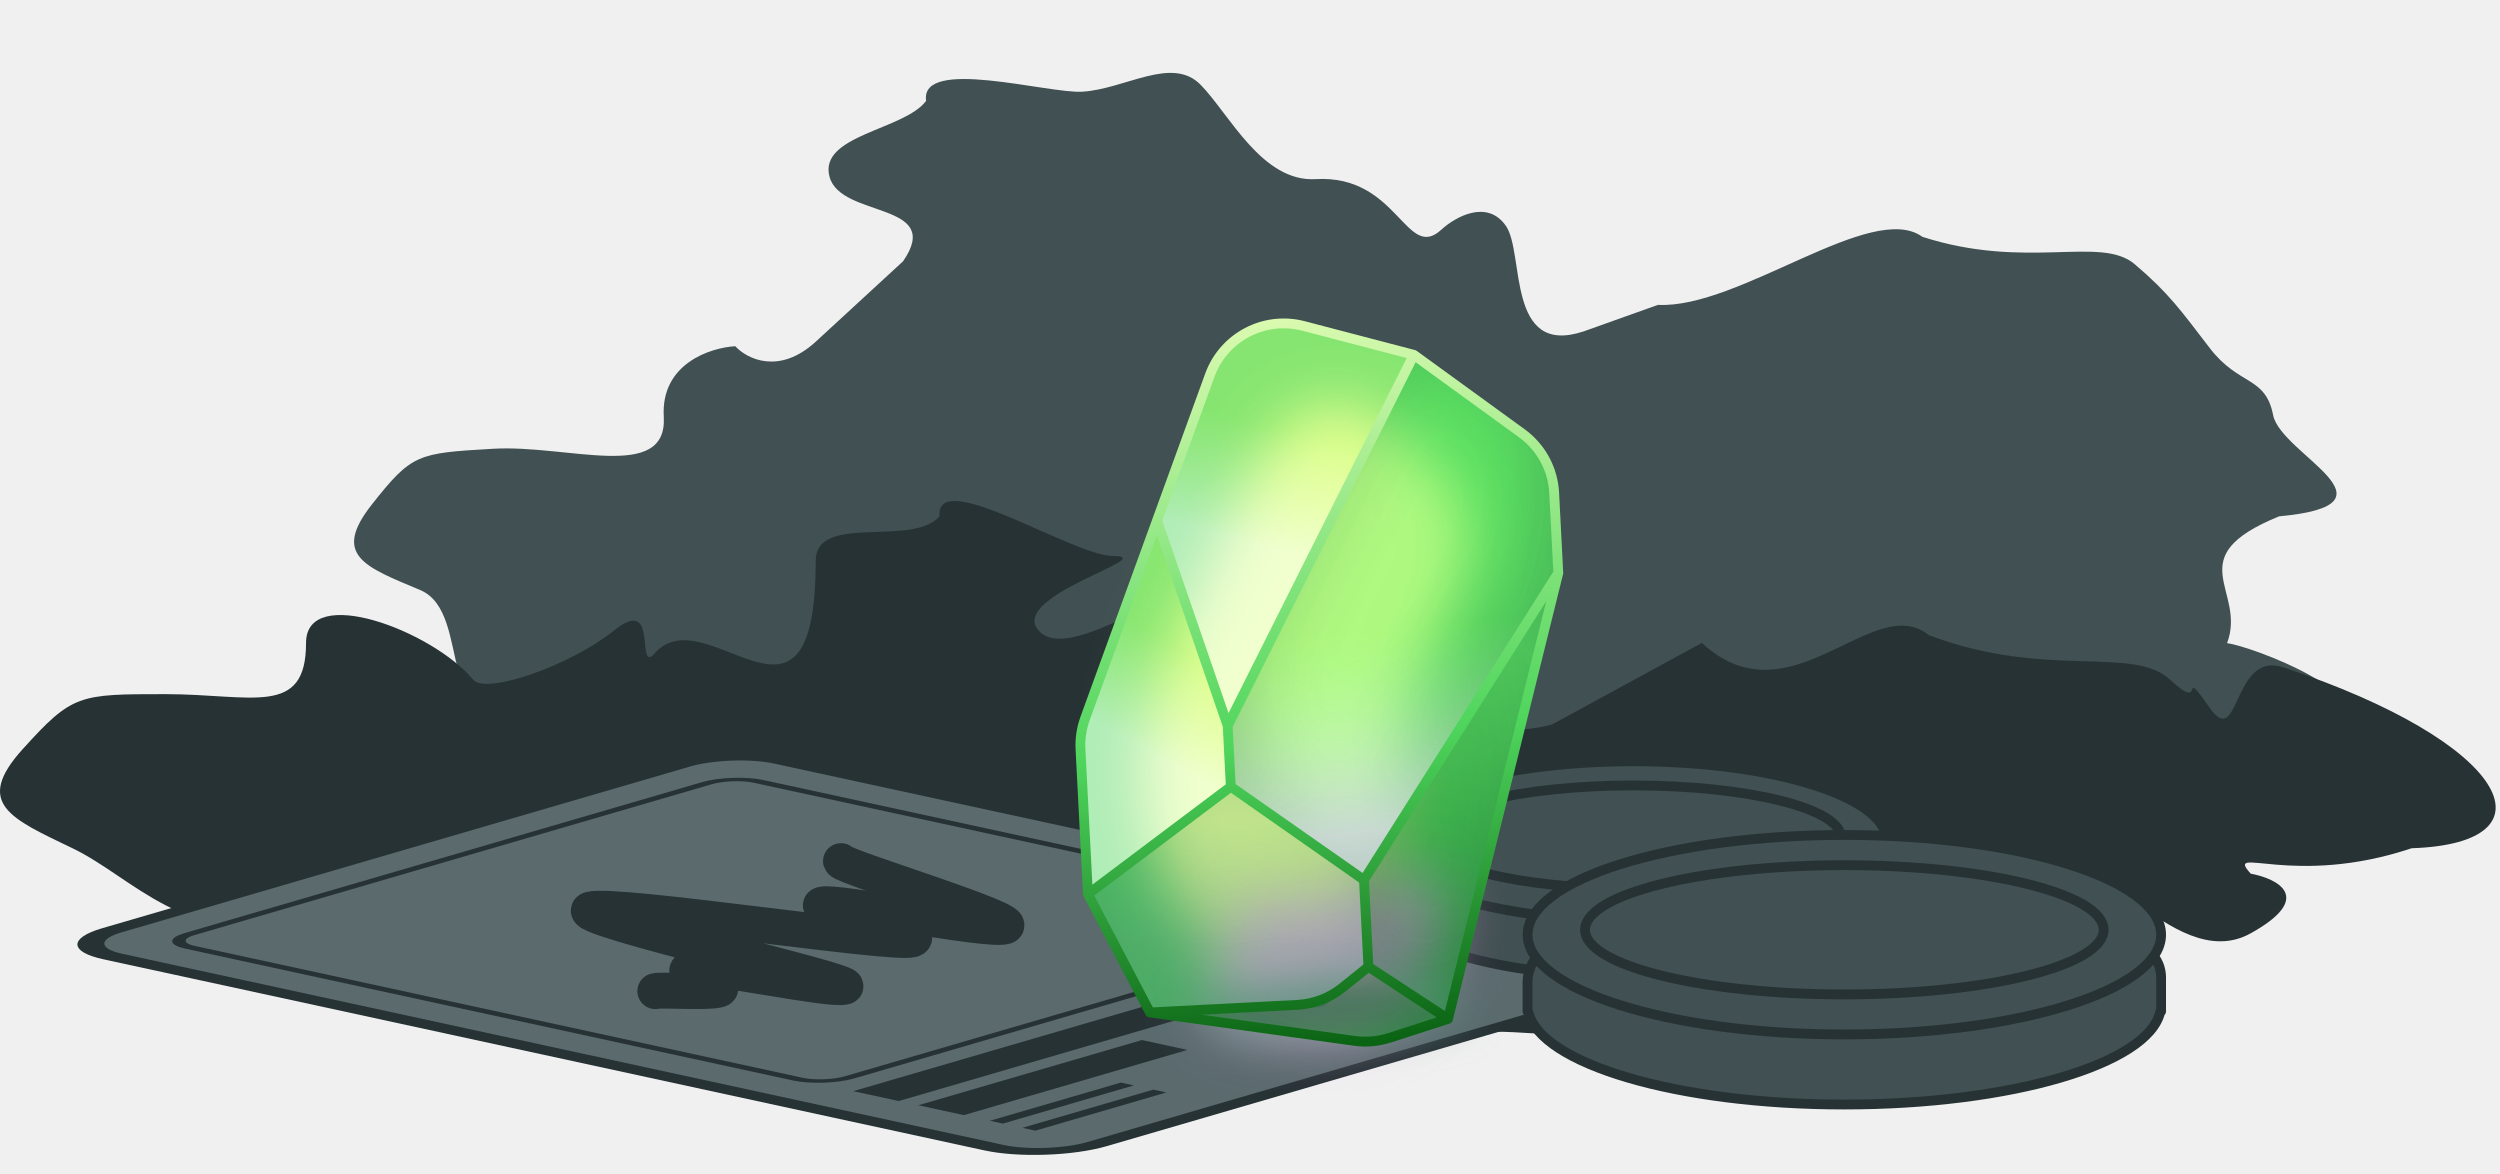
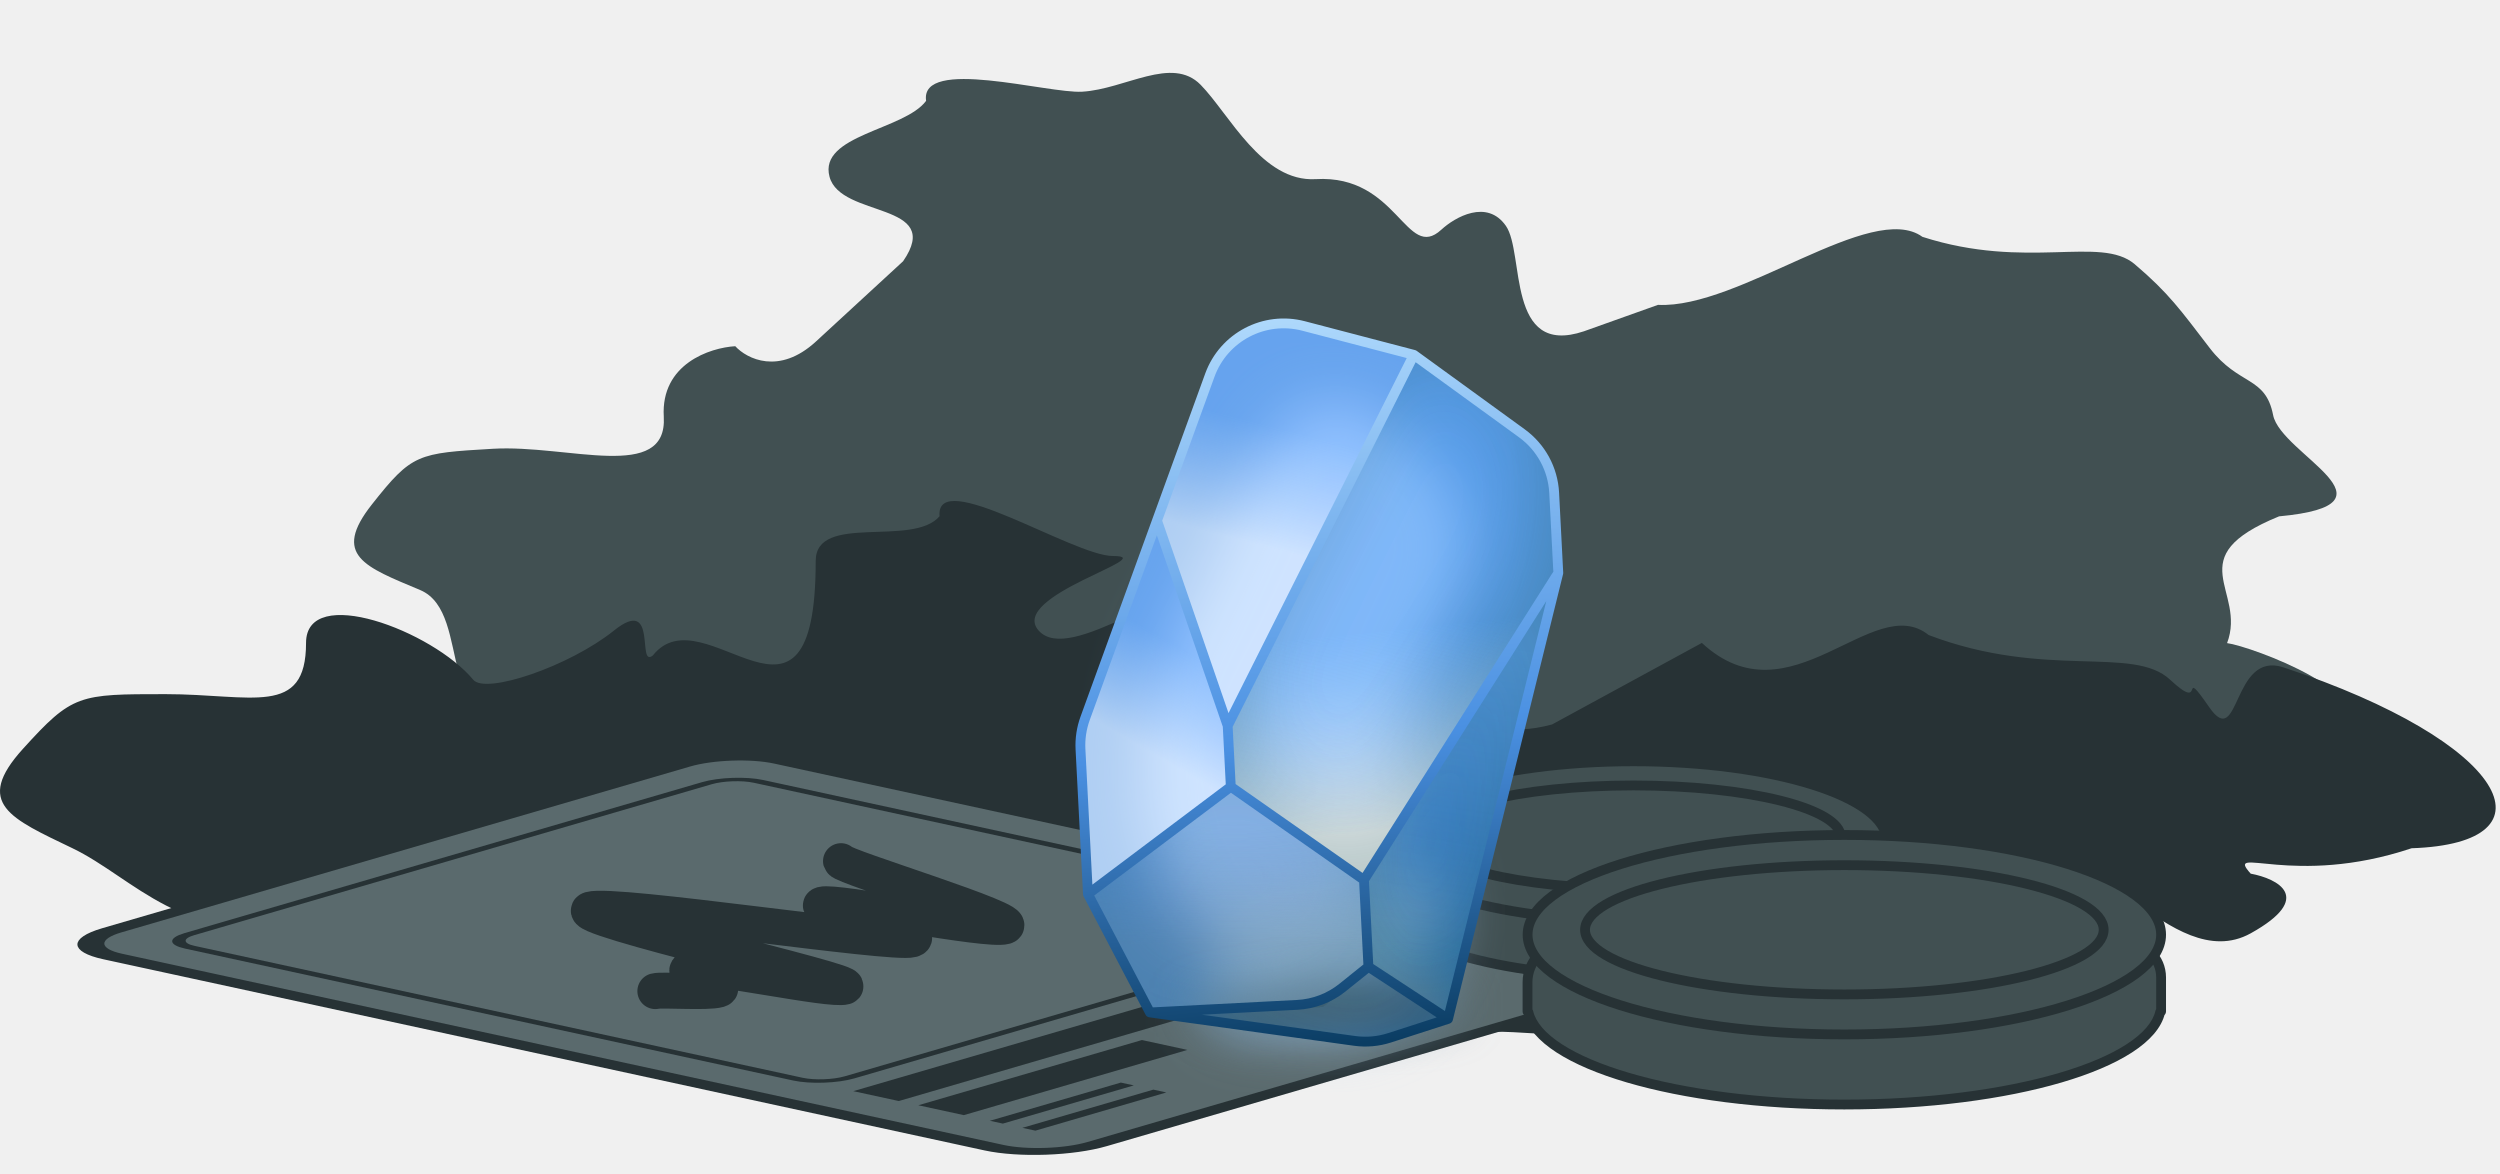
<svg xmlns="http://www.w3.org/2000/svg" width="509" height="239" viewBox="0 0 509 239" fill="none">
  <path d="M391.404 48.22C381.068 40.73 354.103 62.9 337.56 62.071L322.481 67.453C306.621 72.781 310.449 51.527 306.606 45.995C302.763 40.463 296.236 44.204 293.453 46.766C286.264 53.385 284.642 35.489 267.883 36.472C256.925 37.114 250.287 23.211 244.442 17.257C238.598 11.303 229.098 18.157 220.334 18.67C213.322 19.081 187.248 11.515 188.554 20.534C184.138 26.489 166.631 27.476 168.889 35.979C171.147 44.482 192.276 41.005 183.871 53.191L166.135 69.523C158.624 76.44 152.047 73.048 149.698 70.487C144.584 70.787 134.514 74.076 135.144 84.833C135.933 98.279 115.682 90.472 100.34 91.371C84.998 92.271 83.902 92.335 75.714 102.71C67.525 113.085 74.258 115.389 85.532 120.125C96.805 124.861 87.365 151.401 109.078 146.63C123.376 141.194 109.175 158.781 123.676 149.035C134.83 141.54 131.586 157.485 155.23 166.893C166.976 174.2 152.565 164.89 178.926 183.134C200.115 188.188 220.048 188.485 229.067 179.061C236.207 169.547 267.977 168.072 280.516 189.236C284.791 196.452 289.343 201.726 302.493 200.955C315.643 200.184 310.558 204.043 345.888 206.469C381.217 208.895 370.995 215.796 387.59 217.521C404.186 219.247 414.116 195.676 431.072 184.787C442.968 181.391 414.262 175.512 416.656 160.08C419.05 144.647 461.727 157.939 475.5 149.035C486.518 141.913 458.235 131.556 453.434 130.938C457.5 120.125 443.397 113.535 464.016 105.13C490.264 102.692 464.376 92.516 462.807 84.512C461.239 76.508 455.865 78.622 449.912 70.876C443.96 63.129 441.558 59.672 434.615 53.782C427.672 47.893 412.698 55.067 391.404 48.22Z" fill="#415052" />
  <path d="M392.676 129.294C381.327 120.184 364.435 147.5 346.5 130.898L316 147.5C297.455 152.448 299.621 137.376 295.586 130.898C291.551 124.42 283.815 128.199 280.451 130.898C271.762 137.871 271.106 117.628 251.822 117.628C239.213 117.628 217.772 135.468 211.47 128.383C205.168 121.298 236.686 113.203 226.601 113.203C218.534 113.203 190.403 94.873 191.295 105.106C185.831 111.517 166.076 104.339 166.076 114.216C166.076 156.09 143.38 120.289 132.923 133.447C129.561 136.146 134.079 121.095 125 128.383C115.921 135.67 98.878 141.439 96.356 138.403C88.034 128.383 62.31 118.752 62.31 130.898C62.31 146.08 51.33 141.327 33.676 141.327H33.676C16.023 141.327 14.762 141.327 4.675 152.461C-5.413 163.595 2.153 166.631 14.762 172.704C27.372 178.777 37.092 192.447 62.31 188.511C79.072 183.338 79.072 198.52 96.356 188.511C109.65 180.813 106.444 193.572 132.923 205.718C145.902 214.715 123.205 180.301 152.207 202.569C176.165 209.654 182.842 222.3 193.818 212.29C202.645 202.056 221.187 212.29 232.535 212.29H280.451C295.583 212.29 290.539 207.23 330.889 212.29C371.24 217.351 346.02 209.254 364.935 212.29C383.849 215.327 378.805 208.242 398.98 197.108C412.851 194.072 417.006 200.657 420.789 183.45C424.572 166.244 441.853 199.132 458.245 190.023C471.359 182.735 463.709 178.889 458.245 177.877C452.781 171.804 466.79 180.801 491 172.704C521.263 171.692 510.689 151.061 464.922 135.879C454.369 132.378 456.095 153.085 449.791 143.976C443.486 134.867 449.418 145.488 441.853 138.403C434.287 131.318 416.634 138.403 392.676 129.294Z" fill="#273235" />
  <g clip-path="url(#clip0_4317_81250)">
    <rect width="142.28" height="205.29" rx="10.84" transform="matrix(0.959997 -0.28001 0.977271 0.211994 12.3516 192.446)" fill="#5A6A6D" stroke="#273235" stroke-width="4" />
    <rect width="120.599" height="137.537" rx="5.42" transform="matrix(0.959997 -0.28001 0.977271 0.211994 33.3516 191.709)" fill="#5A6A6D" stroke="#273235" stroke-width="2" />
    <rect width="73.173" height="9.485" transform="matrix(0.959997 -0.28001 0.977271 0.211994 173.723 222.159)" fill="#273235" />
    <rect width="47.427" height="9.485" transform="matrix(0.959997 -0.28001 0.977271 0.211994 186.965 225.031)" fill="#273235" />
    <rect width="27.779" height="2.71" transform="matrix(0.959997 -0.28001 0.977271 0.211994 201.532 228.191)" fill="#273235" />
    <rect width="27.779" height="2.71" transform="matrix(0.959997 -0.28001 0.977271 0.211994 208.153 229.627)" fill="#273235" />
    <path d="M133.424 201.795C134.652 201.436 143.983 202.167 146.351 201.476C148.72 200.785 137.195 198.151 140.529 197.179C143.862 196.207 168.96 201.785 172.03 200.889C175.101 199.994 115.168 186.636 120.168 185.177C125.168 183.719 181.659 192.449 185.695 191.272C189.73 190.095 164.383 184.998 167.367 184.173C170.351 183.348 200.97 189.678 204.654 188.603C208.339 187.528 171.527 176.465 171.222 175.328" stroke="#273235" stroke-width="7.31" stroke-linecap="round" stroke-linejoin="round" />
  </g>
  <path fill-rule="evenodd" clip-rule="evenodd" d="M371.621 172.044C372.575 172.392 373.575 172.59 374.589 172.59H378.547C381.638 172.59 384.144 175.096 384.144 178.187V183.707C384.144 183.75 384.11 183.784 384.067 183.784V183.784C384.031 183.784 384 183.809 383.992 183.844C382.043 192.251 359.763 198.881 332.565 198.881C305.36 198.881 283.076 192.248 281.137 183.838C281.13 183.806 281.102 183.784 281.069 183.784V183.784C281.031 183.784 281 183.753 281 183.715V182.646V180.59C281 176.172 284.582 172.59 289 172.59H290.541C291.555 172.59 292.556 172.392 293.509 172.044C302.965 168.594 316.955 166.41 332.565 166.41C348.175 166.41 362.165 168.594 371.621 172.044Z" fill="#415052" />
  <path d="M293.509 172.044L293.166 171.105L293.509 172.044ZM383.992 183.844L384.966 184.07L383.992 183.844ZM371.621 172.044L371.964 171.105L371.621 172.044ZM374.589 173.59H378.547V171.59H374.589V173.59ZM383.144 178.187V183.707H385.144V178.187H383.144ZM383.018 183.618C382.617 185.346 381.119 187.152 378.416 188.901C375.738 190.634 372.019 192.217 367.465 193.556C358.364 196.231 346.093 197.881 332.565 197.881V199.881C346.235 199.881 358.704 198.216 368.029 195.475C372.688 194.105 376.605 192.455 379.502 190.58C382.374 188.722 384.392 186.546 384.966 184.07L383.018 183.618ZM332.565 197.881C319.034 197.881 306.76 196.231 297.658 193.554C293.104 192.215 289.386 190.631 286.708 188.897C284.006 187.147 282.51 185.341 282.111 183.613L280.163 184.063C280.734 186.54 282.75 188.717 285.621 190.576C288.518 192.451 292.434 194.103 297.094 195.473C306.42 198.215 318.891 199.881 332.565 199.881V197.881ZM282 183.715V182.646H280V183.715H282ZM282 182.646V180.59H280V182.646H282ZM289 173.59H290.541V171.59H289V173.59ZM293.851 172.984C303.164 169.585 317.03 167.41 332.565 167.41V165.41C316.88 165.41 302.765 167.602 293.166 171.105L293.851 172.984ZM332.565 167.41C348.1 167.41 361.966 169.585 371.279 172.984L371.964 171.105C362.365 167.602 348.25 165.41 332.565 165.41V167.41ZM290.541 173.59C291.686 173.59 292.802 173.367 293.851 172.984L293.166 171.105C292.309 171.418 291.425 171.59 290.541 171.59V173.59ZM282 180.59C282 176.724 285.134 173.59 289 173.59V171.59C284.029 171.59 280 175.62 280 180.59H282ZM281.069 182.784C281.583 182.784 282 183.201 282 183.715H280C280 184.306 280.479 184.784 281.069 184.784V182.784ZM384.067 182.784C383.57 182.784 383.132 183.126 383.018 183.618L384.966 184.07C384.868 184.492 384.492 184.784 384.067 184.784V182.784ZM383.144 183.707C383.144 183.198 383.557 182.784 384.067 182.784V184.784C384.662 184.784 385.144 184.302 385.144 183.707H383.144ZM378.547 173.59C381.086 173.59 383.144 175.649 383.144 178.187H385.144C385.144 174.544 382.191 171.59 378.547 171.59V173.59ZM282.111 183.613C281.998 183.123 281.563 182.784 281.069 182.784V184.784C280.641 184.784 280.261 184.49 280.163 184.063L282.111 183.613ZM374.589 171.59C373.705 171.59 372.821 171.418 371.964 171.105L371.279 172.984C372.328 173.367 373.444 173.59 374.589 173.59V171.59Z" fill="#273235" />
  <ellipse cx="332.58" cy="171.236" rx="51.565" ry="16.236" fill="#415052" stroke="#273235" stroke-width="2" />
  <ellipse cx="332.579" cy="170.436" rx="42.213" ry="10.521" fill="#415052" stroke="#273235" stroke-width="2" />
  <path fill-rule="evenodd" clip-rule="evenodd" d="M424.699 191.45C425.65 191.803 426.65 192 427.665 192H433C436.866 192 440 195.134 440 199V205.904C440 205.957 439.957 206 439.904 206V206C439.858 206 439.819 206.031 439.809 206.075C437.372 216.589 409.507 224.882 375.491 224.882C341.467 224.882 313.596 216.585 311.171 206.067C311.162 206.028 311.127 206 311.087 206V206C311.039 206 311 205.961 311 205.914V204.576V200C311 195.582 314.582 192 319 192H323.317C324.332 192 325.333 191.803 326.284 191.45C338.113 187.058 355.768 184.27 375.491 184.27C395.214 184.27 412.869 187.058 424.699 191.45Z" fill="#415052" />
  <path d="M439.809 206.075L438.835 205.849L439.809 206.075ZM311.171 206.067L310.197 206.292L311.171 206.067ZM424.699 191.45L424.35 192.387L424.699 191.45ZM427.665 193H433V191H427.665V193ZM439 199V205.904H441V199H439ZM438.835 205.849C438.312 208.104 436.374 210.408 432.972 212.61C429.595 214.795 424.919 216.784 419.21 218.462C407.8 221.816 392.428 223.882 375.491 223.882V225.882C392.57 225.882 408.139 223.801 419.774 220.381C425.589 218.671 430.462 216.616 434.058 214.289C437.629 211.978 440.087 209.303 440.783 206.301L438.835 205.849ZM375.491 223.882C358.55 223.882 343.175 221.815 331.764 218.459C326.054 216.78 321.379 214.791 318.003 212.605C314.602 210.403 312.666 208.098 312.146 205.843L310.197 206.292C310.889 209.296 313.346 211.972 316.916 214.284C320.511 216.612 325.385 218.668 331.199 220.378C342.835 223.8 358.408 225.882 375.491 225.882V223.882ZM312 205.914V204.576H310V205.914H312ZM312 204.576V200H310V204.576H312ZM319 193H323.317V191H319V193ZM326.632 192.387C338.315 188.049 355.843 185.27 375.491 185.27V183.27C355.693 183.27 337.911 186.066 325.936 190.512L326.632 192.387ZM375.491 185.27C395.139 185.27 412.667 188.049 424.35 192.387L425.047 190.512C413.071 186.066 395.289 183.27 375.491 183.27V185.27ZM323.317 193C324.462 193 325.58 192.778 326.632 192.387L325.936 190.512C325.085 190.828 324.202 191 323.317 191V193ZM312 200C312 196.134 315.134 193 319 193V191C314.029 191 310 195.03 310 200H312ZM311.087 205C311.591 205 312 205.409 312 205.914H310C310 206.514 310.486 207 311.087 207V205ZM439.904 205C439.397 205 438.951 205.348 438.835 205.849L440.783 206.301C440.688 206.714 440.32 207 439.904 207V205ZM439 205.904C439 205.405 439.405 205 439.904 205V207C440.509 207 441 206.509 441 205.904H439ZM433 193C436.314 193 439 195.686 439 199H441C441 194.582 437.418 191 433 191V193ZM312.146 205.843C312.031 205.344 311.588 205 311.087 205V207C310.666 207 310.293 206.711 310.197 206.292L312.146 205.843ZM427.665 191C426.78 191 425.897 190.828 425.047 190.512L424.35 192.387C425.402 192.778 426.52 193 427.665 193V191Z" fill="#273235" />
  <ellipse cx="375.509" cy="190.306" rx="64.491" ry="20.306" fill="#415052" stroke="#273235" stroke-width="2" />
  <ellipse cx="375.509" cy="189.306" rx="52.795" ry="13.158" fill="#415052" stroke="#273235" stroke-width="2" />
-   <path d="M282.906 211.3L294.818 207.451L317.27 116.654L316.43 100.343C316.182 95.516 313.764 91.06 309.853 88.219L287.858 72.246L265.416 66.37C257.422 64.276 249.149 68.615 246.326 76.382L235.564 105.993L220.928 146.263C220.197 148.275 219.877 150.413 219.987 152.551L221.505 182.042L234.127 206.135L275.783 211.923C278.174 212.256 280.609 212.043 282.906 211.3Z" fill="#49D45A" />
+   <path d="M282.906 211.3L294.818 207.451L317.27 116.654L316.43 100.343C316.182 95.516 313.764 91.06 309.853 88.219L287.858 72.246L265.416 66.37C257.422 64.276 249.149 68.615 246.326 76.382L235.564 105.993L220.928 146.263C220.197 148.275 219.877 150.413 219.987 152.551L221.505 182.042L234.127 206.135L275.783 211.923C278.174 212.256 280.609 212.043 282.906 211.3Z" fill="#4A90E2" />
  <g opacity="0.99" filter="url(#filter0_f_4317_81250)">
-     <path d="M281.665 85.144C295.393 98.957 306.461 104.075 291.571 131.696C276.681 159.318 293.418 216.213 255.549 199.677C232.215 187.098 225.37 154.509 240.26 126.888C255.15 99.267 258.331 72.565 281.665 85.144Z" fill="#E0FF91" style="mix-blend-mode:screen" />
+     <path d="M281.665 85.144C295.393 98.957 306.461 104.075 291.571 131.696C276.681 159.318 293.418 216.213 255.549 199.677C232.215 187.098 225.37 154.509 240.26 126.888C255.15 99.267 258.331 72.565 281.665 85.144Z" fill="#91C1FF" style="mix-blend-mode:screen" />
  </g>
  <g opacity="0.99" filter="url(#filter1_f_4317_81250)">
-     <path d="M247.426 198.119C251.036 188.713 251.652 182.322 263.976 184.087C276.3 185.852 295.968 166.453 294.231 188.127C292.251 201.956 280.655 211.735 268.331 209.97C256.007 208.205 245.446 211.947 247.426 198.119Z" fill="#FEB0FE" fill-opacity="0.8" style="mix-blend-mode:screen" />
+     <path d="M247.426 198.119C251.036 188.713 251.652 182.322 263.976 184.087C276.3 185.852 295.968 166.453 294.231 188.127C292.251 201.956 280.655 211.735 268.331 209.97C256.007 208.205 245.446 211.947 247.426 198.119Z" fill="#B0D6FE" fill-opacity="0.8" style="mix-blend-mode:screen" />
  </g>
  <g filter="url(#filter2_i_4317_81250)">
    <path d="M294.592 207.163L317.044 116.367L277.477 178.861L278.387 196.545L294.592 207.163Z" fill="url(#paint0_linear_4317_81250)" />
  </g>
  <g filter="url(#filter3_i_4317_81250)">
    <path d="M309.657 87.791L287.662 71.818L249.757 147.332L250.396 159.743L277.507 178.72L314.351 120.525C316.122 117.728 316.982 114.45 316.812 111.144L316.234 99.915C315.985 95.088 313.568 90.631 309.657 87.791Z" fill="url(#paint1_linear_4317_81250)" />
  </g>
  <path d="M287.908 72.244L265.467 66.367C257.472 64.274 249.199 68.613 246.376 76.38L235.614 105.991L250.004 147.758L287.908 72.244Z" fill="url(#paint2_linear_4317_81250)" />
  <g opacity="0.5" filter="url(#filter4_i_4317_81250)">
    <path d="M221.539 182.71L234.161 206.804L269.315 204.994L278.648 197.5L277.737 179.817L250.627 160.84L221.539 182.71Z" fill="url(#paint3_linear_4317_81250)" />
  </g>
  <g filter="url(#filter5_f_4317_81250)">
-     <path d="M240.797 205.468L252.347 209.816L287.33 208.015L296.904 206.122L296.723 202.589L270.575 199.866L240.797 205.468Z" fill="#5F9180" />
+     <path d="M240.797 205.468L252.347 209.816L287.33 208.015L296.904 206.122L296.723 202.589L270.575 199.866L240.797 205.468Z" fill="#5F7E91" />
  </g>
  <path d="M219.797 148.861L221.482 181.591L250.569 159.721L249.93 147.309L235.541 105.542L219.797 148.861Z" fill="url(#paint4_linear_4317_81250)" />
  <g filter="url(#filter6_i_4317_81250)">
-     <path d="M279.091 212.061L294.493 207.084L278.289 196.465L268.956 203.959L233.802 205.768L279.091 212.061Z" fill="#073D02" fill-opacity="0.3" />
+     <path d="M279.091 212.061L294.493 207.084L278.289 196.465L268.956 203.959L233.802 205.768L279.091 212.061Z" fill="#021A3D" fill-opacity="0.3" />
  </g>
  <path d="M294.818 207.451L282.906 211.3C280.609 212.043 278.174 212.256 275.783 211.923L234.127 206.135M294.818 207.451L317.27 116.654M294.818 207.451L278.613 196.832M234.127 206.135L221.505 182.042M234.127 206.135L264.117 204.591C267.474 204.419 270.691 203.193 273.312 201.089L278.613 196.832M221.505 182.042L219.987 152.551C219.877 150.413 220.197 148.275 220.928 146.263L235.564 105.993M221.505 182.042L250.592 160.171M287.858 72.246L265.416 66.37C257.422 64.276 249.149 68.615 246.326 76.382L235.564 105.993M287.858 72.246L309.853 88.219C313.764 91.06 316.182 95.516 316.43 100.343L317.27 116.654M287.858 72.246L249.954 147.76M317.27 116.654L277.703 179.149M278.613 196.832L277.703 179.149M277.703 179.149L250.592 160.171M250.592 160.171L249.954 147.76M249.954 147.76L235.564 105.993" stroke="url(#paint5_linear_4317_81250)" stroke-width="2" stroke-linecap="round" />
  <defs>
    <filter id="filter0_f_4317_81250" x="220.384" y="69.943" width="90.288" height="144.694" filterUnits="userSpaceOnUse" color-interpolation-filters="sRGB">
      <feFlood flood-opacity="0" result="BackgroundImageFix" />
      <feBlend mode="normal" in="SourceGraphic" in2="BackgroundImageFix" result="shape" />
      <feGaussianBlur stdDeviation="6" result="effect1_foregroundBlur_4317_81250" />
    </filter>
    <filter id="filter1_f_4317_81250" x="235.187" y="165.784" width="71.152" height="56.393" filterUnits="userSpaceOnUse" color-interpolation-filters="sRGB">
      <feFlood flood-opacity="0" result="BackgroundImageFix" />
      <feBlend mode="normal" in="SourceGraphic" in2="BackgroundImageFix" result="shape" />
      <feGaussianBlur stdDeviation="6" result="effect1_foregroundBlur_4317_81250" />
    </filter>
    <filter id="filter2_i_4317_81250" x="277.477" y="108.367" width="39.567" height="98.796" filterUnits="userSpaceOnUse" color-interpolation-filters="sRGB">
      <feFlood flood-opacity="0" result="BackgroundImageFix" />
      <feBlend mode="normal" in="SourceGraphic" in2="BackgroundImageFix" result="shape" />
      <feColorMatrix in="SourceAlpha" type="matrix" values="0 0 0 0 0 0 0 0 0 0 0 0 0 0 0 0 0 0 127 0" result="hardAlpha" />
      <feOffset dy="-8" />
      <feGaussianBlur stdDeviation="10" />
      <feComposite in2="hardAlpha" operator="arithmetic" k2="-1" k3="1" />
      <feColorMatrix type="matrix" values="0 0 0 0 0.085 0 0 0 0 0.297 0 0 0 0 0.246 0 0 0 0.29 0" />
      <feBlend mode="normal" in2="shape" result="effect1_innerShadow_4317_81250" />
    </filter>
    <filter id="filter3_i_4317_81250" x="249.757" y="63.818" width="67.076" height="114.902" filterUnits="userSpaceOnUse" color-interpolation-filters="sRGB">
      <feFlood flood-opacity="0" result="BackgroundImageFix" />
      <feBlend mode="normal" in="SourceGraphic" in2="BackgroundImageFix" result="shape" />
      <feColorMatrix in="SourceAlpha" type="matrix" values="0 0 0 0 0 0 0 0 0 0 0 0 0 0 0 0 0 0 127 0" result="hardAlpha" />
      <feOffset dy="-8" />
      <feGaussianBlur stdDeviation="10" />
      <feComposite in2="hardAlpha" operator="arithmetic" k2="-1" k3="1" />
      <feColorMatrix type="matrix" values="0 0 0 0 0.085 0 0 0 0 0.297 0 0 0 0 0.246 0 0 0 0.29 0" />
      <feBlend mode="normal" in2="shape" result="effect1_innerShadow_4317_81250" />
    </filter>
    <filter id="filter4_i_4317_81250" x="221.539" y="152.84" width="57.108" height="53.964" filterUnits="userSpaceOnUse" color-interpolation-filters="sRGB">
      <feFlood flood-opacity="0" result="BackgroundImageFix" />
      <feBlend mode="normal" in="SourceGraphic" in2="BackgroundImageFix" result="shape" />
      <feColorMatrix in="SourceAlpha" type="matrix" values="0 0 0 0 0 0 0 0 0 0 0 0 0 0 0 0 0 0 127 0" result="hardAlpha" />
      <feOffset dy="-8" />
      <feGaussianBlur stdDeviation="10" />
      <feComposite in2="hardAlpha" operator="arithmetic" k2="-1" k3="1" />
      <feColorMatrix type="matrix" values="0 0 0 0 0.085 0 0 0 0 0.297 0 0 0 0 0.246 0 0 0 0.29 0" />
      <feBlend mode="normal" in2="shape" result="effect1_innerShadow_4317_81250" />
    </filter>
    <filter id="filter5_f_4317_81250" x="231.797" y="190.866" width="74.107" height="27.95" filterUnits="userSpaceOnUse" color-interpolation-filters="sRGB">
      <feFlood flood-opacity="0" result="BackgroundImageFix" />
      <feBlend mode="normal" in="SourceGraphic" in2="BackgroundImageFix" result="shape" />
      <feGaussianBlur stdDeviation="4.5" result="effect1_foregroundBlur_4317_81250" />
    </filter>
    <filter id="filter6_i_4317_81250" x="233.802" y="188.465" width="60.691" height="23.597" filterUnits="userSpaceOnUse" color-interpolation-filters="sRGB">
      <feFlood flood-opacity="0" result="BackgroundImageFix" />
      <feBlend mode="normal" in="SourceGraphic" in2="BackgroundImageFix" result="shape" />
      <feColorMatrix in="SourceAlpha" type="matrix" values="0 0 0 0 0 0 0 0 0 0 0 0 0 0 0 0 0 0 127 0" result="hardAlpha" />
      <feOffset dy="-8" />
      <feGaussianBlur stdDeviation="10" />
      <feComposite in2="hardAlpha" operator="arithmetic" k2="-1" k3="1" />
      <feColorMatrix type="matrix" values="0 0 0 0 0.085 0 0 0 0 0.297 0 0 0 0 0.246 0 0 0 0.29 0" />
      <feBlend mode="normal" in2="shape" result="effect1_innerShadow_4317_81250" />
    </filter>
    <linearGradient id="paint0_linear_4317_81250" x1="301.105" y1="130.687" x2="291.839" y2="190.479" gradientUnits="userSpaceOnUse">
-       <stop stop-color="#75F56A" stop-opacity="0.43" />
-       <stop offset="1" stop-color="#014715" stop-opacity="0.36" />
+       <stop stop-color="#6AAFF5" stop-opacity="0.43" />
+       <stop offset="1" stop-color="#014770" stop-opacity="0.36" />
    </linearGradient>
    <linearGradient id="paint1_linear_4317_81250" x1="278.408" y1="128.869" x2="282.507" y2="169.183" gradientUnits="userSpaceOnUse">
-       <stop stop-color="#75F56A" stop-opacity="0.43" />
-       <stop offset="1" stop-color="#F9FFFA" />
+       <stop stop-color="#6AAFF5" stop-opacity="0.43" />
+       <stop offset="1" stop-color="#F9FAFF" />
    </linearGradient>
    <linearGradient id="paint2_linear_4317_81250" x1="257.197" y1="86.404" x2="251.144" y2="109.613" gradientUnits="userSpaceOnUse">
-       <stop stop-color="#E0FF91" stop-opacity="0.4" />
+       <stop stop-color="#91C1FF" stop-opacity="0.4" />
      <stop offset="1" stop-color="white" stop-opacity="0.56" />
    </linearGradient>
    <linearGradient id="paint3_linear_4317_81250" x1="255.136" y1="167.402" x2="254.977" y2="192.441" gradientUnits="userSpaceOnUse">
-       <stop stop-color="#5F9180" stop-opacity="0.44" />
-       <stop offset="1" stop-color="#5F9180" />
+       <stop stop-color="#5F7E91" stop-opacity="0.44" />
+       <stop offset="1" stop-color="#5F7E91" />
    </linearGradient>
    <linearGradient id="paint4_linear_4317_81250" x1="241.56" y1="132.769" x2="230.827" y2="151.178" gradientUnits="userSpaceOnUse">
-       <stop stop-color="#E0FF91" stop-opacity="0.4" />
+       <stop stop-color="#91C1FF" stop-opacity="0.4" />
      <stop offset="1" stop-color="white" stop-opacity="0.56" />
    </linearGradient>
    <linearGradient id="paint5_linear_4317_81250" x1="257.462" y1="53.847" x2="272.652" y2="212.776" gradientUnits="userSpaceOnUse">
-       <stop stop-color="#ECFFBB" />
-       <stop offset="0.612" stop-color="#4ED55C" />
-       <stop offset="1" stop-color="#0B6314" />
+       <stop stop-color="#BBE2FF" />
+       <stop offset="0.612" stop-color="#4A90E2" />
+       <stop offset="1" stop-color="#0B3D63" />
    </linearGradient>
    <clipPath id="clip0_4317_81250">
      <rect width="153" height="217" fill="white" transform="matrix(0.959997 -0.28001 0.977271 0.211994 1 192.599)" />
    </clipPath>
  </defs>
</svg>
